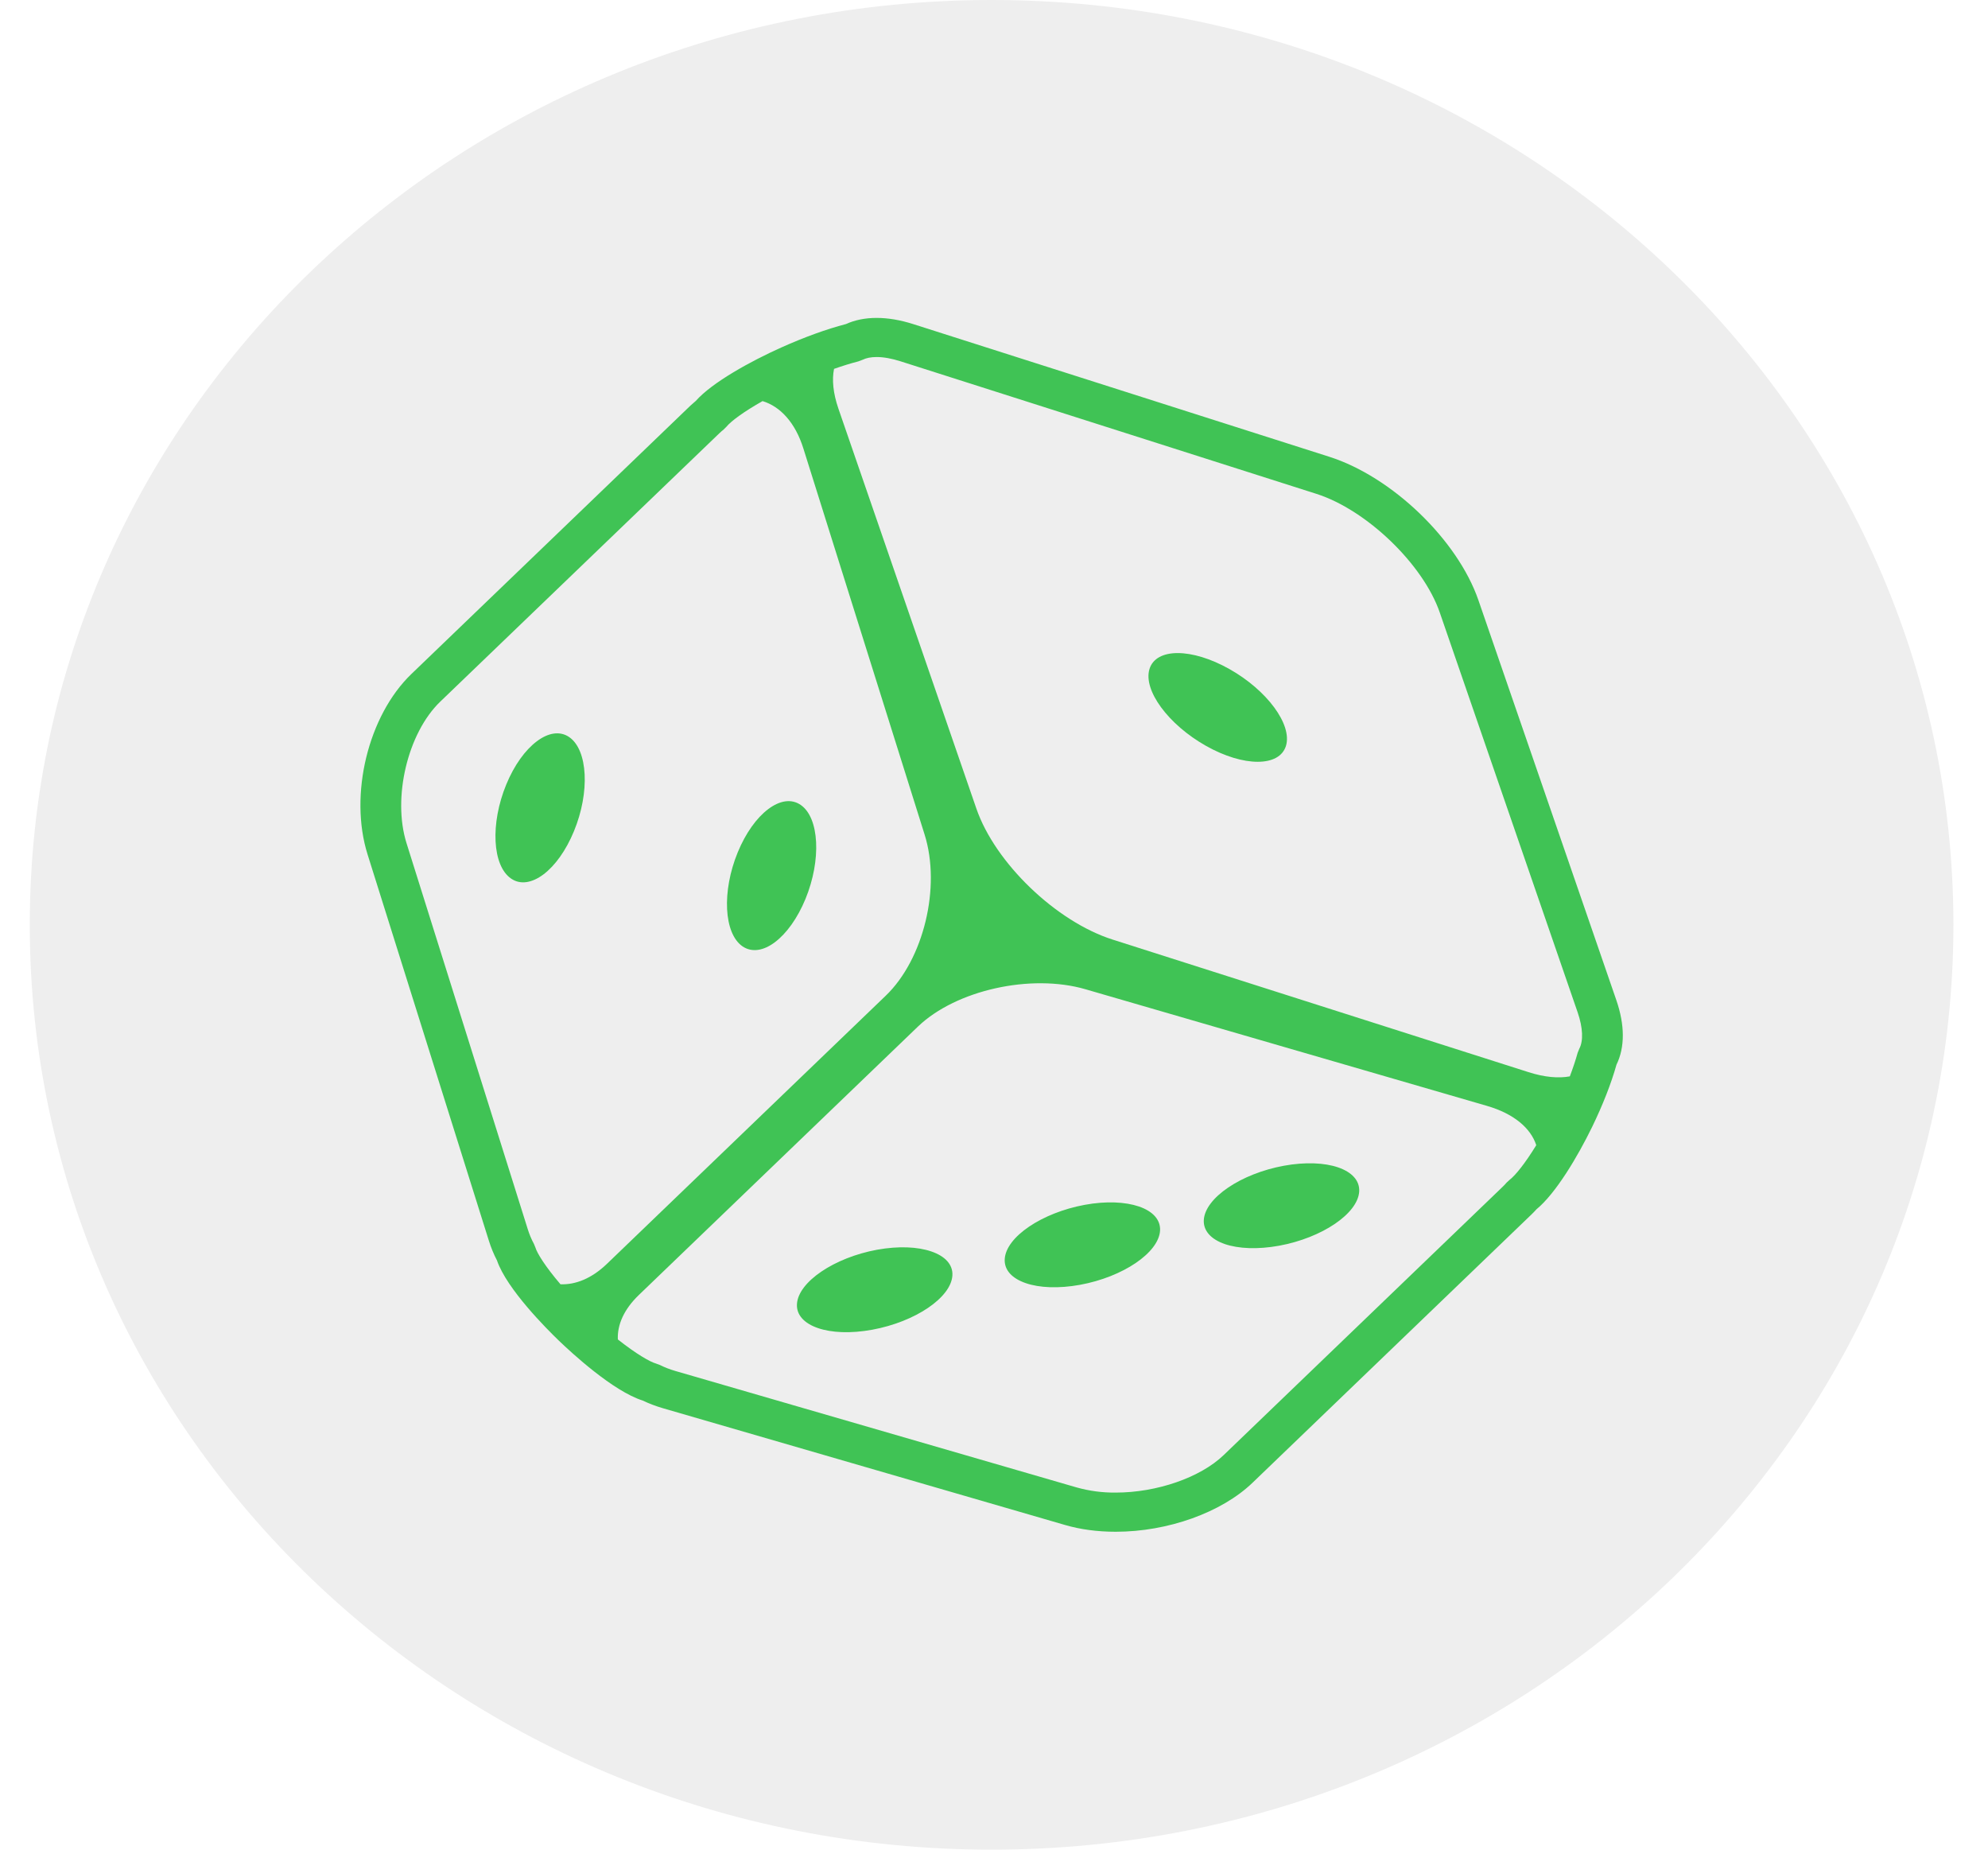
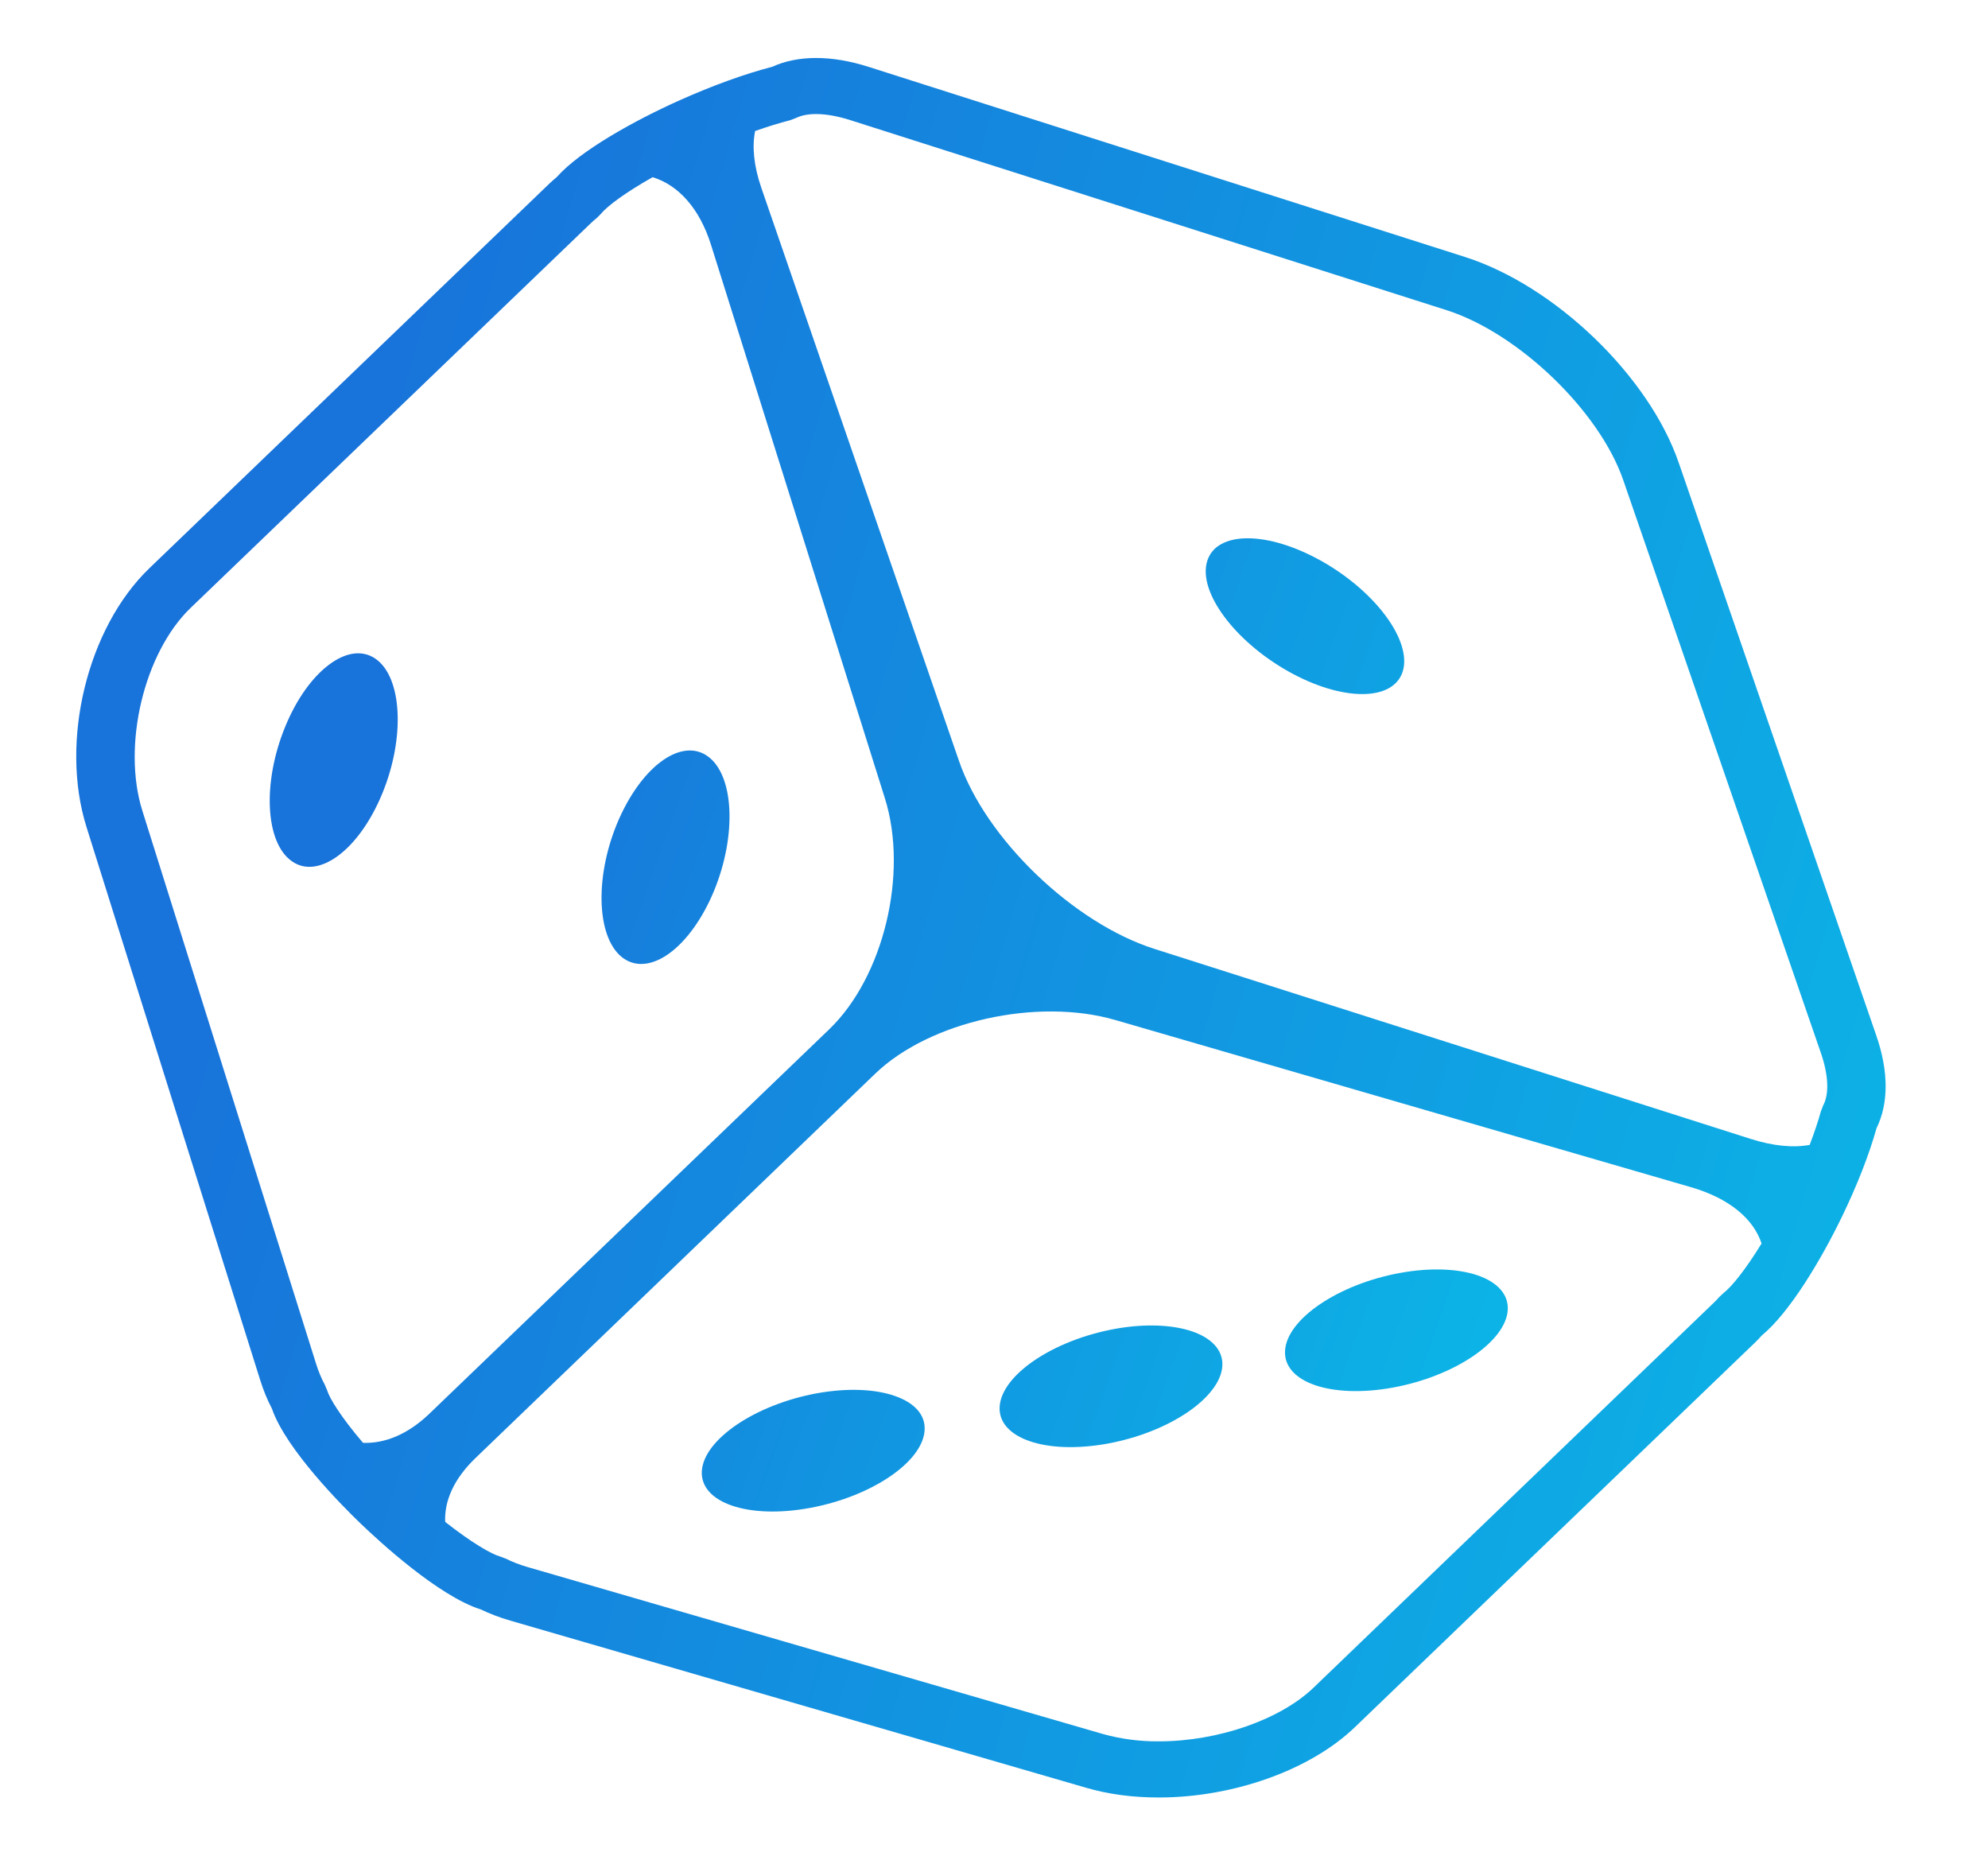
- <svg xmlns="http://www.w3.org/2000/svg" width="43" height="40" viewBox="0 0 43 40" fill="none">
-   <ellipse cx="21.448" cy="20" rx="20.804" ry="20" fill="#EEEEEE" />
-   <path d="M26.591 14.468C26.184 14.239 25.787 14.123 25.473 14.123C25.161 14.123 24.933 14.239 24.863 14.468C24.722 14.927 25.271 15.671 26.086 16.13C26.494 16.36 26.89 16.474 27.203 16.474C27.516 16.474 27.744 16.36 27.815 16.13C27.955 15.671 27.407 14.927 26.591 14.468M20.143 27.063C19.849 26.962 19.436 26.942 18.971 27.026C18.042 27.197 17.267 27.722 17.238 28.2C17.223 28.438 17.399 28.621 17.694 28.721C17.988 28.822 18.402 28.841 18.866 28.756C19.795 28.586 20.571 28.062 20.6 27.583C20.614 27.345 20.439 27.163 20.143 27.063M24.635 26.091C24.341 25.991 23.926 25.97 23.463 26.055C22.535 26.226 21.76 26.749 21.732 27.228C21.718 27.467 21.893 27.648 22.188 27.749C22.482 27.85 22.896 27.869 23.36 27.785C24.29 27.615 25.063 27.091 25.092 26.612C25.105 26.374 24.93 26.192 24.635 26.091M28.942 25.245C28.649 25.145 28.233 25.125 27.769 25.21C26.842 25.38 26.066 25.904 26.038 26.383C26.025 26.621 26.2 26.803 26.494 26.904C26.788 27.004 27.203 27.024 27.668 26.939C28.596 26.769 29.37 26.245 29.399 25.767C29.413 25.528 29.237 25.346 28.942 25.245M16.616 17.498C16.37 17.683 16.131 18.009 15.957 18.432C15.61 19.277 15.656 20.186 16.06 20.465C16.263 20.604 16.517 20.56 16.762 20.375C17.009 20.189 17.248 19.863 17.422 19.441C17.769 18.596 17.723 17.685 17.319 17.407C17.116 17.267 16.862 17.312 16.616 17.498M11.61 16.032C11.363 16.218 11.124 16.543 10.95 16.966C10.602 17.811 10.648 18.721 11.054 18.999C11.255 19.139 11.509 19.094 11.757 18.908C12.002 18.723 12.241 18.397 12.415 17.974C12.763 17.13 12.716 16.219 12.312 15.94C12.11 15.801 11.856 15.846 11.61 16.032" fill="#40C355" />
-   <path d="M34.961 21.629L31.978 12.98C31.527 11.674 30.11 10.31 28.75 9.877L19.753 7.009C19.192 6.83 18.687 6.831 18.298 7.008C17.878 7.117 17.397 7.292 16.905 7.512C16.232 7.813 15.402 8.272 15.05 8.67C15.01 8.703 14.972 8.737 14.934 8.772L8.9 14.574C7.962 15.475 7.545 17.19 7.951 18.479L10.573 26.828C10.621 26.981 10.68 27.125 10.749 27.256C10.96 27.874 11.826 28.74 12.091 28.995C12.358 29.251 13.26 30.086 13.903 30.288C14.039 30.354 14.189 30.41 14.347 30.456L23.031 32.977C23.368 33.076 23.738 33.125 24.132 33.125H24.132C25.26 33.125 26.422 32.709 27.092 32.065L33.127 26.262C33.166 26.225 33.2 26.189 33.234 26.151C33.649 25.811 34.125 25.013 34.438 24.369C34.669 23.893 34.85 23.43 34.964 23.025C35.148 22.649 35.147 22.168 34.961 21.629M12.123 27.773C11.792 27.386 11.617 27.1 11.582 26.981L11.549 26.9C11.494 26.799 11.45 26.693 11.416 26.584L8.793 18.234C8.484 17.252 8.818 15.85 9.523 15.173L15.558 9.371C15.589 9.34 15.622 9.314 15.653 9.288L15.712 9.229C15.815 9.104 16.093 8.9 16.494 8.674C16.876 8.79 17.201 9.136 17.377 9.699L19.999 18.048C20.356 19.183 19.98 20.743 19.159 21.532L13.125 27.334C12.796 27.649 12.448 27.786 12.123 27.773M32.651 25.516L32.588 25.574C32.562 25.604 32.535 25.634 32.504 25.663L26.469 31.466C25.964 31.952 25.024 32.278 24.132 32.278H24.132C23.845 32.281 23.56 32.243 23.286 32.166L14.601 29.646C14.488 29.613 14.377 29.57 14.272 29.518L14.188 29.487C14.064 29.453 13.766 29.284 13.364 28.966C13.35 28.654 13.491 28.319 13.82 28.003L19.854 22.201C20.675 21.412 22.297 21.05 23.478 21.393L32.162 23.915C32.748 24.085 33.109 24.398 33.229 24.765C32.994 25.149 32.781 25.416 32.651 25.516ZM34.159 22.681L34.124 22.768C34.081 22.924 34.023 23.098 33.955 23.277C33.711 23.322 33.41 23.297 33.062 23.186L24.066 20.319C22.842 19.929 21.522 18.66 21.118 17.484L18.134 8.835C18.019 8.5 17.993 8.212 18.04 7.977C18.226 7.912 18.405 7.856 18.567 7.815L18.659 7.78C18.738 7.741 18.839 7.721 18.961 7.721C19.112 7.721 19.285 7.752 19.477 7.813L28.474 10.68C29.56 11.027 30.782 12.202 31.142 13.246L34.125 21.895C34.238 22.225 34.251 22.51 34.159 22.681" fill="#40C355" />
+ <svg xmlns="http://www.w3.org/2000/svg" width="30" height="28" viewBox="0 0 30 28" fill="none">
+   <path d="M19.945 8.468C19.538 8.239 19.141 8.123 18.827 8.123C18.515 8.123 18.286 8.239 18.217 8.468C18.076 8.927 18.625 9.671 19.439 10.13C19.847 10.36 20.244 10.474 20.557 10.474C20.869 10.474 21.098 10.36 21.169 10.13C21.308 9.671 20.76 8.927 19.945 8.468M13.496 21.063C13.203 20.962 12.789 20.942 12.324 21.026C11.396 21.197 10.62 21.722 10.591 22.2C10.577 22.438 10.753 22.621 11.047 22.721C11.342 22.822 11.756 22.841 12.22 22.756C13.149 22.586 13.925 22.062 13.953 21.583C13.968 21.345 13.792 21.163 13.496 21.063M17.989 20.091C17.695 19.991 17.28 19.97 16.817 20.055C15.889 20.226 15.114 20.749 15.085 21.228C15.071 21.467 15.247 21.648 15.541 21.749C15.835 21.85 16.25 21.869 16.713 21.785C17.643 21.615 18.416 21.091 18.446 20.612C18.459 20.374 18.284 20.192 17.989 20.091M22.296 19.245C22.002 19.145 21.587 19.125 21.123 19.21C20.196 19.38 19.42 19.904 19.392 20.383C19.378 20.621 19.553 20.803 19.848 20.904C20.142 21.004 20.557 21.024 21.021 20.939C21.95 20.769 22.724 20.245 22.753 19.767C22.766 19.528 22.591 19.346 22.296 19.245M9.969 11.498C9.724 11.683 9.485 12.009 9.31 12.432C8.963 13.277 9.01 14.186 9.413 14.465C9.616 14.604 9.87 14.56 10.116 14.375C10.363 14.189 10.602 13.863 10.776 13.441C11.123 12.596 11.077 11.685 10.672 11.407C10.47 11.267 10.216 11.312 9.969 11.498M4.963 10.032C4.716 10.218 4.477 10.543 4.304 10.966C3.956 11.811 4.002 12.721 4.408 12.999C4.609 13.139 4.863 13.094 5.11 12.908C5.356 12.723 5.595 12.397 5.769 11.974C6.116 11.13 6.07 10.219 5.665 9.94C5.463 9.801 5.209 9.846 4.963 10.032" fill="url(#paint0_linear_1694_4504)" />
+   <path d="M28.315 15.629L25.332 6.98C24.882 5.674 23.465 4.31 22.105 3.877L13.108 1.009C12.546 0.83 12.041 0.831 11.653 1.008C11.232 1.117 10.752 1.292 10.259 1.512C9.586 1.813 8.756 2.272 8.404 2.67C8.364 2.703 8.326 2.737 8.289 2.772L2.255 8.574C1.317 9.475 0.9 11.19 1.305 12.479L3.927 20.828C3.975 20.981 4.034 21.125 4.103 21.256C4.315 21.874 5.18 22.74 5.446 22.995C5.713 23.251 6.615 24.086 7.257 24.288C7.394 24.354 7.543 24.41 7.701 24.456L16.386 26.977C16.722 27.076 17.092 27.125 17.486 27.125H17.486C18.615 27.125 19.776 26.709 20.446 26.064L26.482 20.262C26.52 20.225 26.555 20.189 26.588 20.151C27.003 19.811 27.48 19.013 27.792 18.369C28.023 17.893 28.204 17.43 28.318 17.025C28.502 16.649 28.501 16.168 28.315 15.629M5.478 21.773C5.147 21.386 4.972 21.1 4.937 20.981L4.903 20.9C4.849 20.799 4.805 20.693 4.771 20.584L2.148 12.234C1.839 11.252 2.173 9.85 2.877 9.173L8.913 3.371C8.944 3.34 8.976 3.314 9.008 3.288L9.066 3.229C9.169 3.104 9.448 2.9 9.848 2.674C10.23 2.79 10.555 3.136 10.731 3.699L13.354 12.048C13.71 13.183 13.334 14.743 12.514 15.532L6.479 21.334C6.151 21.649 5.802 21.786 5.478 21.773M26.005 19.516L25.943 19.574C25.916 19.604 25.89 19.634 25.858 19.663L19.824 25.466C19.319 25.952 18.379 26.278 17.486 26.278H17.486C17.2 26.28 16.915 26.243 16.64 26.166L7.956 23.646C7.842 23.613 7.732 23.57 7.626 23.518L7.542 23.487C7.419 23.453 7.121 23.284 6.718 22.966C6.704 22.654 6.846 22.319 7.175 22.003L13.209 16.201C14.03 15.412 15.652 15.05 16.832 15.393L25.517 17.915C26.103 18.085 26.463 18.398 26.583 18.765C26.348 19.149 26.135 19.416 26.005 19.516ZM27.513 16.681L27.479 16.768C27.436 16.924 27.377 17.098 27.309 17.277C27.065 17.322 26.765 17.297 26.417 17.186L17.42 14.319C16.197 13.929 14.876 12.659 14.472 11.484L11.489 2.835C11.374 2.5 11.348 2.212 11.395 1.977C11.581 1.912 11.759 1.856 11.921 1.815L12.014 1.78C12.092 1.741 12.194 1.721 12.315 1.721C12.466 1.721 12.64 1.752 12.832 1.813L21.828 4.68C22.915 5.027 24.136 6.202 24.496 7.246L27.48 15.895C27.593 16.225 27.605 16.51 27.513 16.681" fill="url(#paint1_linear_1694_4504)" />
+   <defs>
+     <linearGradient id="paint0_linear_1694_4504" x1="6.925" y1="11.2" x2="23.451" y2="17.08" gradientUnits="userSpaceOnUse">
+       <stop stop-color="#1873DA" />
+       <stop offset="1" stop-color="#0CB3E6" />
+     </linearGradient>
+     <linearGradient id="paint1_linear_1694_4504" x1="5.322" y1="6.376" x2="30.409" y2="13.675" gradientUnits="userSpaceOnUse">
+       <stop stop-color="#1873DA" />
+       <stop offset="1" stop-color="#0CB3E6" />
+     </linearGradient>
+   </defs>
</svg>
